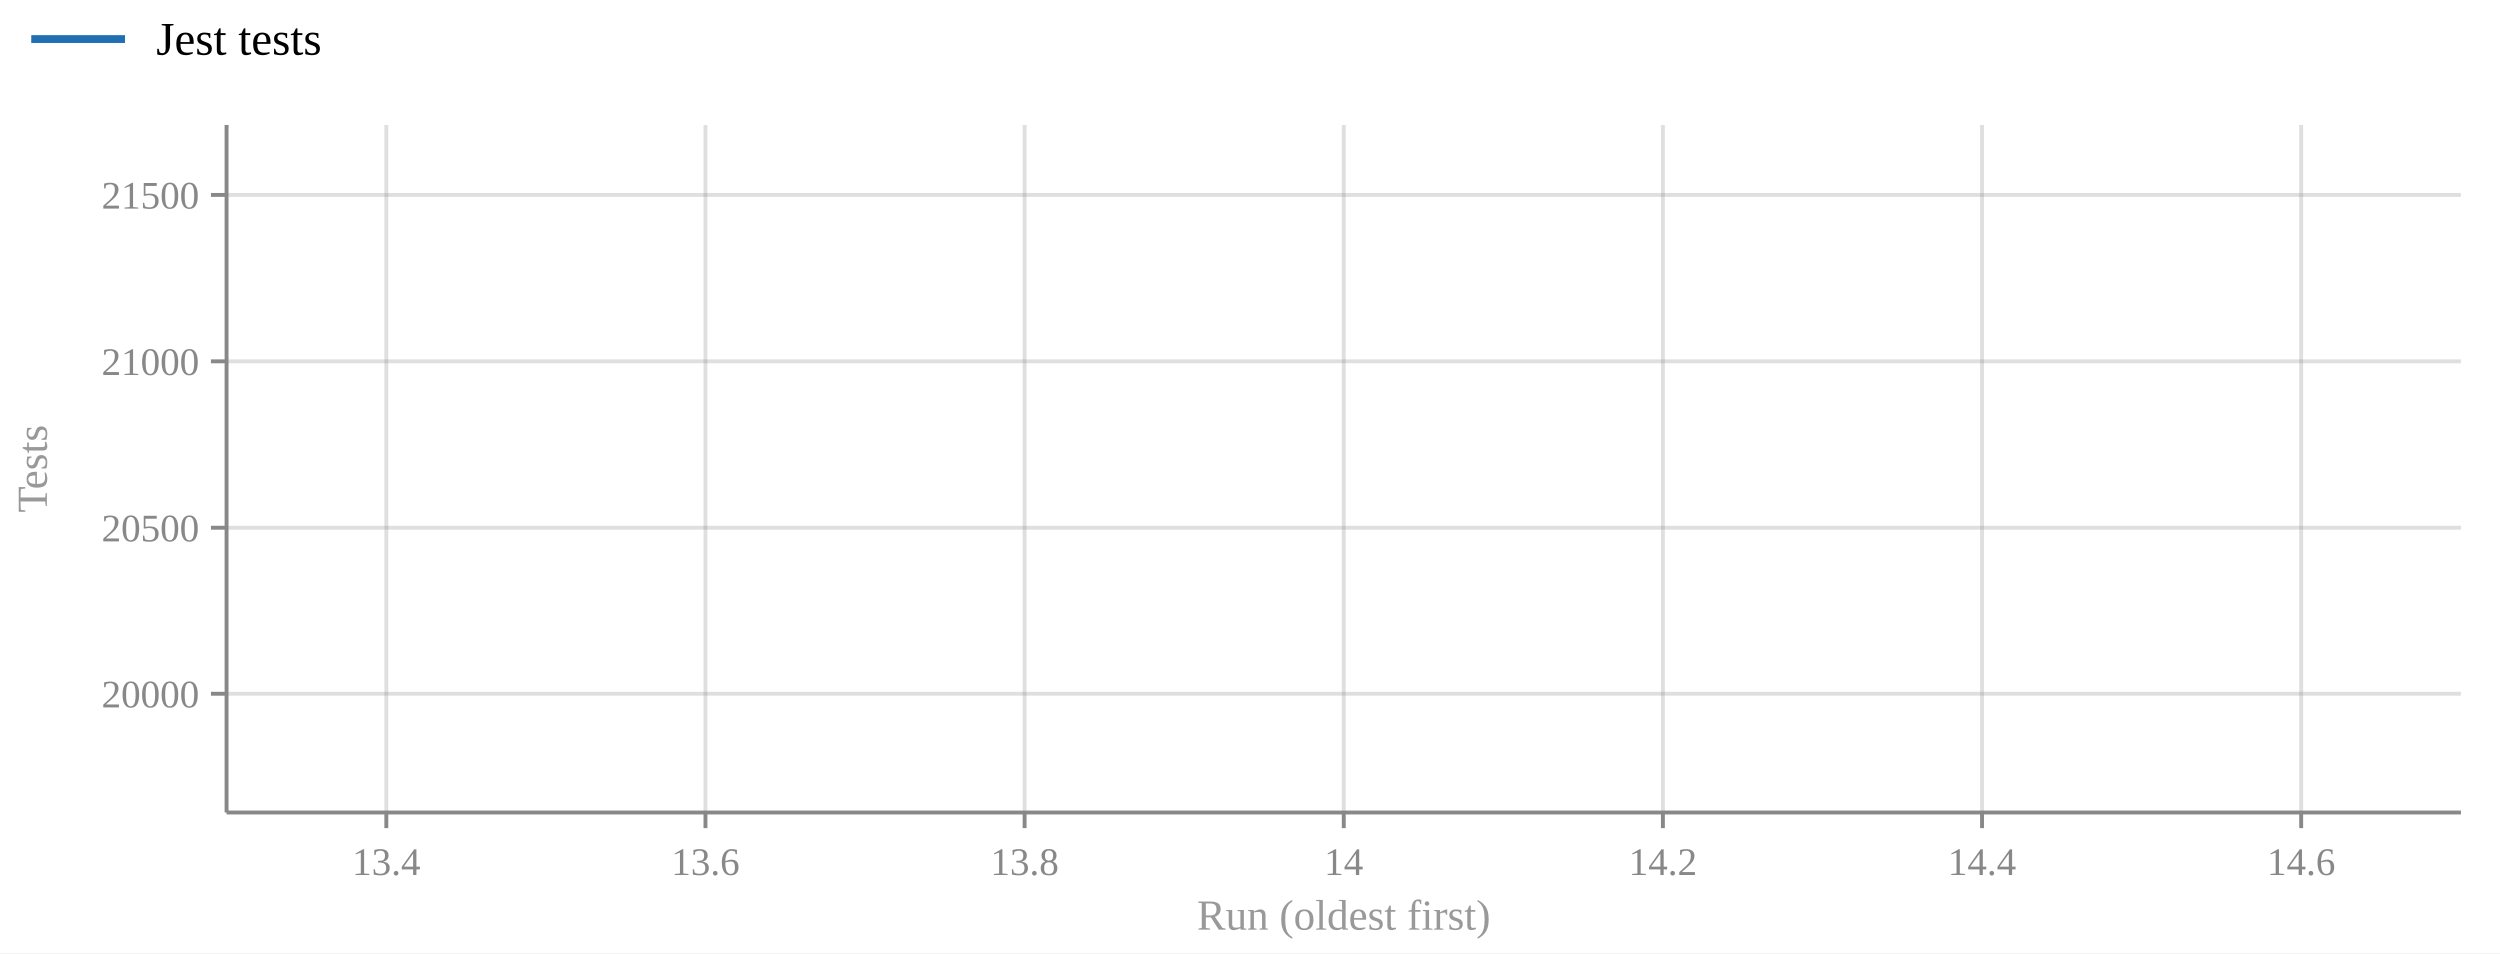
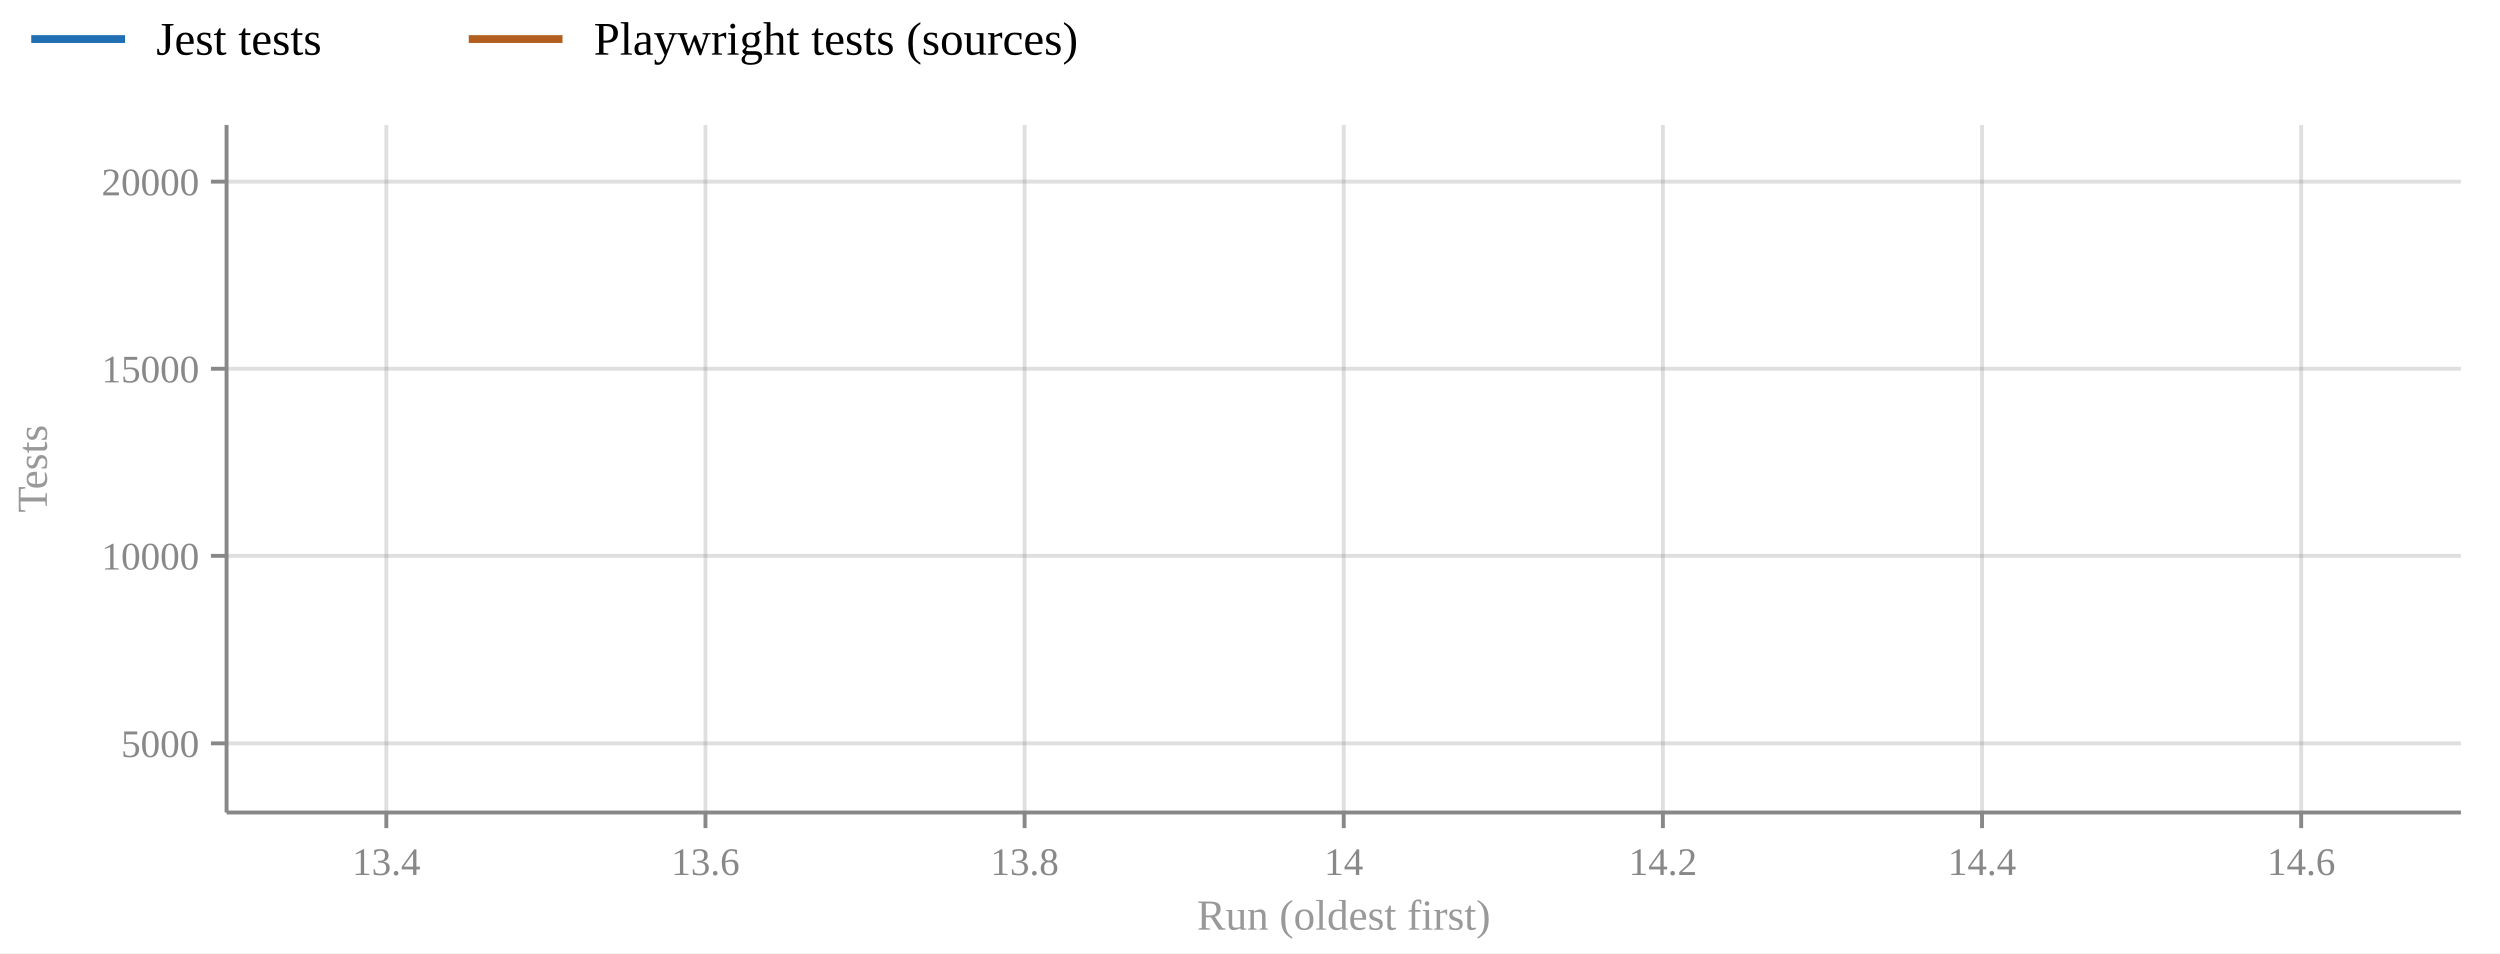
<svg xmlns="http://www.w3.org/2000/svg" viewBox="0 -24 640 244" height="244" visibility="visible" width="640">
  <rect x="0" y="-24" width="640" height="244" fill="#ffffff" />
  <defs visibility="visible">
    <clipPath id="ocClip4" visibility="visible">
      <rect x="58" y="8" width="572" height="176" visibility="visible" />
    </clipPath>
  </defs>
  <g aria-hidden="true" visibility="visible">
    <line stroke="var(--text-muted, #888)" x1="58" y1="184" x2="630" y2="184" visibility="visible" />
    <line stroke="var(--text-muted, #888)" x1="58" y1="8" x2="58" y2="184" visibility="visible" />
    <text text-anchor="middle" fill="var(--text-secondary, #999)" font-size="11" x="344" y="214" visibility="visible">Run (oldest first)</text>
    <text text-anchor="middle" fill="var(--text-secondary, #999)" font-size="11" x="12" y="96" transform="rotate(-90 12 96)" visibility="visible">Tests</text>
    <line stroke="var(--border-subtle, rgba(128, 128, 128, 0.25))" x1="98.9" y1="8" x2="98.9" y2="184" visibility="visible" />
    <line stroke="var(--text-muted, #888)" x1="98.9" y1="184" x2="98.9" y2="188" visibility="visible" />
    <text fill="var(--text-muted, #888)" font-size="10" x="98.9" y="200" text-anchor="middle" visibility="visible">13.4</text>
    <line stroke="var(--border-subtle, rgba(128, 128, 128, 0.25))" x1="180.6" y1="8" x2="180.6" y2="184" visibility="visible" />
    <line stroke="var(--text-muted, #888)" x1="180.6" y1="184" x2="180.6" y2="188" visibility="visible" />
    <text fill="var(--text-muted, #888)" font-size="10" x="180.6" y="200" text-anchor="middle" visibility="visible">13.6</text>
    <line stroke="var(--border-subtle, rgba(128, 128, 128, 0.25))" x1="262.3" y1="8" x2="262.3" y2="184" visibility="visible" />
    <line stroke="var(--text-muted, #888)" x1="262.3" y1="184" x2="262.3" y2="188" visibility="visible" />
    <text fill="var(--text-muted, #888)" font-size="10" x="262.3" y="200" text-anchor="middle" visibility="visible">13.8</text>
    <line stroke="var(--border-subtle, rgba(128, 128, 128, 0.25))" x1="344" y1="8" x2="344" y2="184" visibility="visible" />
    <line stroke="var(--text-muted, #888)" x1="344" y1="184" x2="344" y2="188" visibility="visible" />
    <text fill="var(--text-muted, #888)" font-size="10" x="344" y="200" text-anchor="middle" visibility="visible">14</text>
    <line stroke="var(--border-subtle, rgba(128, 128, 128, 0.25))" x1="425.7" y1="8" x2="425.7" y2="184" visibility="visible" />
    <line stroke="var(--text-muted, #888)" x1="425.7" y1="184" x2="425.7" y2="188" visibility="visible" />
    <text fill="var(--text-muted, #888)" font-size="10" x="425.7" y="200" text-anchor="middle" visibility="visible">14.2</text>
    <line stroke="var(--border-subtle, rgba(128, 128, 128, 0.25))" x1="507.4" y1="8" x2="507.4" y2="184" visibility="visible" />
    <line stroke="var(--text-muted, #888)" x1="507.4" y1="184" x2="507.4" y2="188" visibility="visible" />
    <text fill="var(--text-muted, #888)" font-size="10" x="507.4" y="200" text-anchor="middle" visibility="visible">14.4</text>
    <line stroke="var(--border-subtle, rgba(128, 128, 128, 0.25))" x1="589.1" y1="8" x2="589.1" y2="184" visibility="visible" />
    <line stroke="var(--text-muted, #888)" x1="589.1" y1="184" x2="589.1" y2="188" visibility="visible" />
    <text fill="var(--text-muted, #888)" font-size="10" x="589.1" y="200" text-anchor="middle" visibility="visible">14.6</text>
-     <line stroke="var(--border-subtle, rgba(128, 128, 128, 0.25))" x1="58" y1="153.6" x2="630" y2="153.6" visibility="visible" />
-     <line stroke="var(--text-muted, #888)" x1="54" y1="153.6" x2="58" y2="153.6" visibility="visible" />
-     <text fill="var(--text-muted, #888)" font-size="10" x="51" y="157.1" text-anchor="end" visibility="visible">20000</text>
-     <line stroke="var(--border-subtle, rgba(128, 128, 128, 0.25))" x1="58" y1="111.1" x2="630" y2="111.1" visibility="visible" />
-     <line stroke="var(--text-muted, #888)" x1="54" y1="111.1" x2="58" y2="111.1" visibility="visible" />
-     <text fill="var(--text-muted, #888)" font-size="10" x="51" y="114.6" text-anchor="end" visibility="visible">20500</text>
-     <line stroke="var(--border-subtle, rgba(128, 128, 128, 0.25))" x1="58" y1="68.5" x2="630" y2="68.5" visibility="visible" />
-     <line stroke="var(--text-muted, #888)" x1="54" y1="68.5" x2="58" y2="68.5" visibility="visible" />
-     <text fill="var(--text-muted, #888)" font-size="10" x="51" y="72" text-anchor="end" visibility="visible">21000</text>
-     <line stroke="var(--border-subtle, rgba(128, 128, 128, 0.25))" x1="58" y1="25.9" x2="630" y2="25.9" visibility="visible" />
-     <line stroke="var(--text-muted, #888)" x1="54" y1="25.9" x2="58" y2="25.9" visibility="visible" />
-     <text fill="var(--text-muted, #888)" font-size="10" x="51" y="29.4" text-anchor="end" visibility="visible">21500</text>
+     <line stroke="var(--border-subtle, rgba(128, 128, 128, 0.25))" x1="58" y1="166.3" x2="630" y2="166.3" visibility="visible" />
+     <line stroke="var(--text-muted, #888)" x1="54" y1="166.3" x2="58" y2="166.3" visibility="visible" />
+     <text fill="var(--text-muted, #888)" font-size="10" x="51" y="169.8" text-anchor="end" visibility="visible">5000</text>
+     <line stroke="var(--border-subtle, rgba(128, 128, 128, 0.25))" x1="58" y1="118.3" x2="630" y2="118.3" visibility="visible" />
+     <line stroke="var(--text-muted, #888)" x1="54" y1="118.3" x2="58" y2="118.3" visibility="visible" />
+     <text fill="var(--text-muted, #888)" font-size="10" x="51" y="121.8" text-anchor="end" visibility="visible">10000</text>
+     <line stroke="var(--border-subtle, rgba(128, 128, 128, 0.25))" x1="58" y1="70.4" x2="630" y2="70.4" visibility="visible" />
+     <line stroke="var(--text-muted, #888)" x1="54" y1="70.4" x2="58" y2="70.4" visibility="visible" />
+     <text fill="var(--text-muted, #888)" font-size="10" x="51" y="73.9" text-anchor="end" visibility="visible">15000</text>
+     <line stroke="var(--border-subtle, rgba(128, 128, 128, 0.25))" x1="58" y1="22.5" x2="630" y2="22.5" visibility="visible" />
+     <line stroke="var(--text-muted, #888)" x1="54" y1="22.5" x2="58" y2="22.5" visibility="visible" />
+     <text fill="var(--text-muted, #888)" font-size="10" x="51" y="26" text-anchor="end" visibility="visible">20000</text>
  </g>
  <g aria-hidden="true" visibility="visible">
    <g clip-path="url(#ocClip4)" visibility="visible">
      <path stroke="none" d="" visibility="visible" />
      <path fill="none" stroke-width="1" d="" visibility="visible" />
-       <path fill="none" stroke-linejoin="round" stroke-linecap="round" d="M344,96" stroke="#1f6fb2" stroke-width="2" visibility="visible" />
+       <path fill="none" stroke-linejoin="round" stroke-linecap="round" d="M344,16" stroke="#1f6fb2" stroke-width="2" visibility="visible" />
+       <g visibility="visible" />
+     </g>
+     <g clip-path="url(#ocClip4)" visibility="visible">
+       <path stroke="none" d="" visibility="visible" />
+       <path fill="none" stroke-width="1" d="" visibility="visible" />
+       <path fill="none" stroke-linejoin="round" stroke-linecap="round" d="M344,176" stroke="#b25e1f" stroke-width="2" visibility="visible" />
      <g visibility="visible" />
    </g>
  </g>
  <g aria-hidden="true" visibility="visible">
    <line stroke="var(--text-muted, #888)" stroke-dasharray="3 3" visibility="visible" />
  </g>
  <g transform="translate(0 -24)">
    <line x1="8" y1="10" x2="32" y2="10" stroke="#1f6fb2" stroke-width="2" stroke-dasharray="none" />
    <text x="40" y="14" fill="canvastext" font-size="12">Jest tests</text>
+     <line x1="120" y1="10" x2="144" y2="10" stroke="#b25e1f" stroke-width="2" stroke-dasharray="none" />
+     <text x="152" y="14" fill="canvastext" font-size="12">Playwright tests (sources)</text>
  </g>
</svg>
